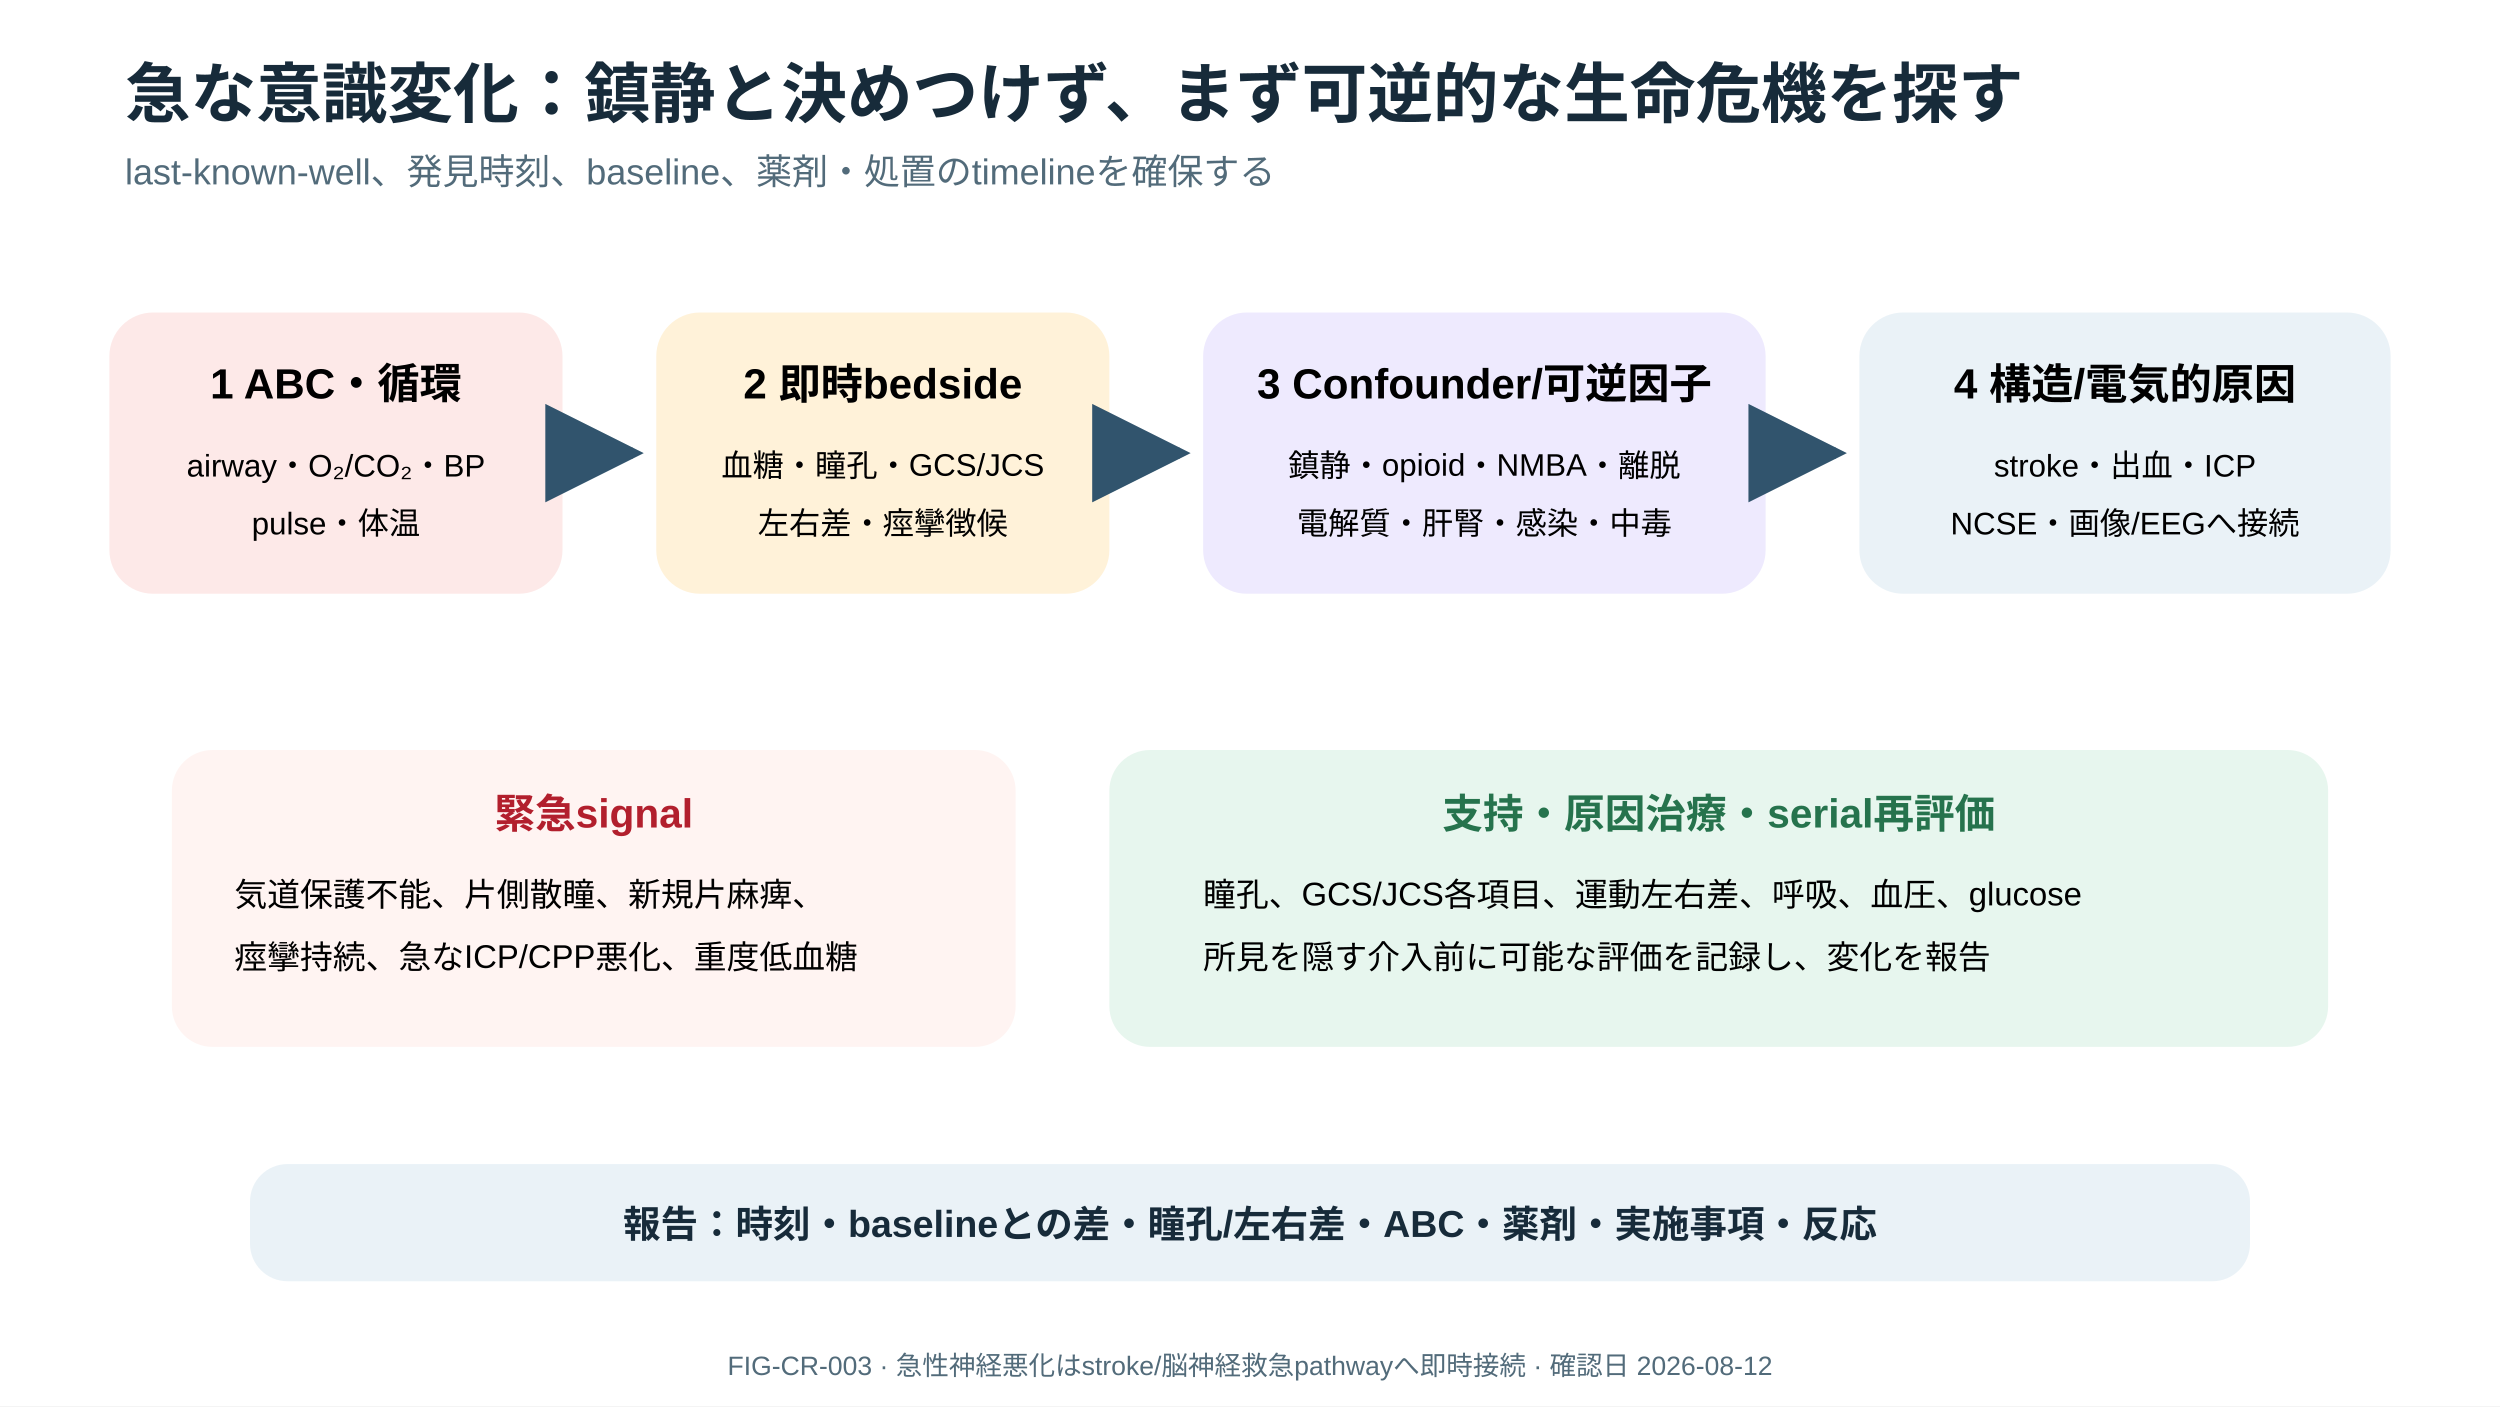
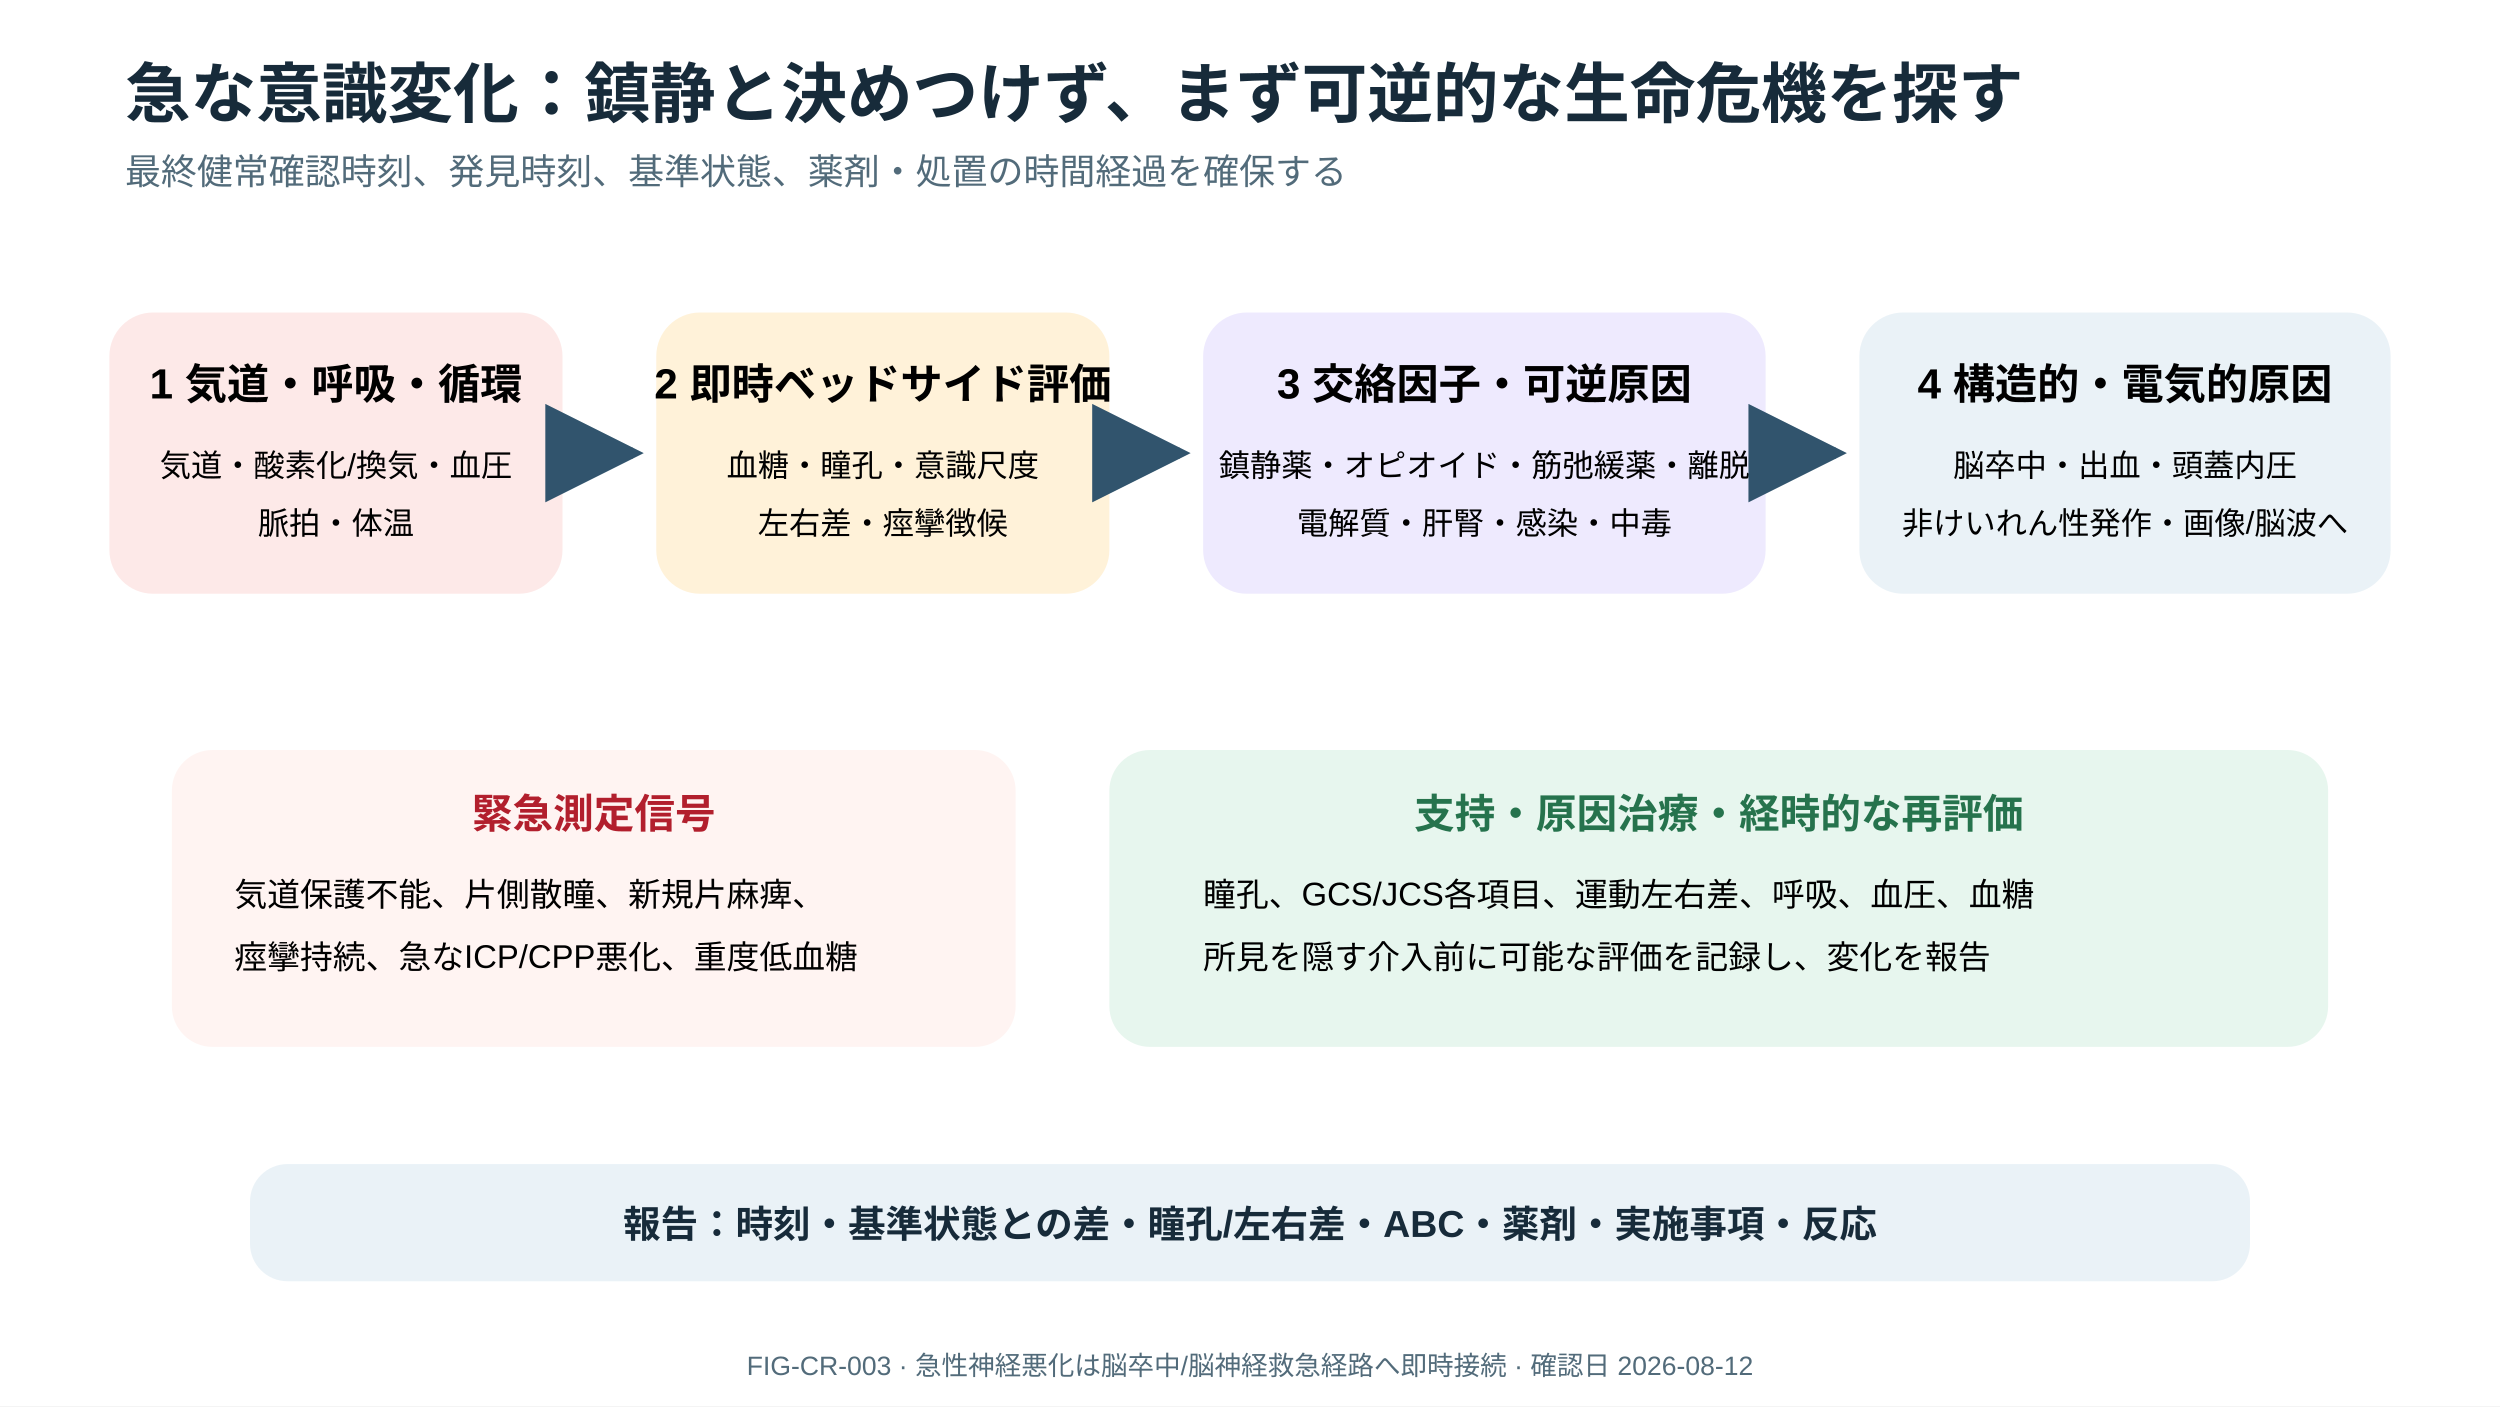
<svg xmlns="http://www.w3.org/2000/svg" width="1600" height="900" viewBox="0 0 1600 900" role="img" aria-labelledby="title desc">
  <defs>
    <marker id="a" markerWidth="9" markerHeight="9" refX="8" refY="4.5" orient="auto">
      <path d="M0 0 L9 4.5 L0 9Z" fill="#31546D" />
    </marker>
  </defs>
  <rect width="1600" height="900" fill="#fff" />
  <text x="80" y="75" font-family="Hiragino Sans, Yu Gothic, Arial, sans-serif" font-size="42" font-weight="700" fill="#172B3A">急な意識変化：鎮静と決めつけず、まず可逆的な生命危機を探す</text>
-   <text x="80" y="118" font-family="Hiragino Sans, Yu Gothic, Arial, sans-serif" font-size="23" fill="#526B7A">last-known-well、発見時刻、baseline、薬剤・処置のtimelineを確保する</text>
+   <text x="80" y="118" font-family="Hiragino Sans, Yu Gothic, Arial, sans-serif" font-size="23" fill="#526B7A">最終健常確認時刻、発見時刻、基準状態、薬剤・処置の時間経過を確保する</text>
  <g font-family="Hiragino Sans, Yu Gothic, Arial, sans-serif" text-anchor="middle">
    <rect x="70" y="200" width="290" height="180" rx="28" fill="#FDE9E8" />
-     <text x="215" y="255" font-size="27" font-weight="700">1 ABC・循環</text>
-     <text x="215" y="305" font-size="20">airway・O₂/CO₂・BP</text>
-     <text x="215" y="342" font-size="20">pulse・体温</text>
+     <text x="215" y="255" font-size="27" font-weight="700">1 気道・呼吸・循環</text>
+     <text x="215" y="305" font-size="20">気道・酸素化/換気・血圧</text>
+     <text x="215" y="342" font-size="20">脈拍・体温</text>
    <rect x="420" y="200" width="290" height="180" rx="28" fill="#FFF2D9" />
-     <text x="565" y="255" font-size="27" font-weight="700">2 即時bedside</text>
-     <text x="565" y="305" font-size="20">血糖・瞳孔・GCS/JCS</text>
+     <text x="565" y="255" font-size="27" font-weight="700">2 即時ベッドサイド評価</text>
+     <text x="565" y="305" font-size="20">血糖・瞳孔・意識尺度</text>
    <text x="565" y="342" font-size="20">左右差・痙攣徴候</text>
    <rect x="770" y="200" width="360" height="180" rx="28" fill="#EEEAFE" />
-     <text x="950" y="255" font-size="27" font-weight="700">3 Confounder/可逆因子</text>
-     <text x="950" y="305" font-size="20">鎮静・opioid・NMBA・離脱</text>
+     <text x="950" y="255" font-size="27" font-weight="700">3 交絡因子・可逆原因</text>
+     <text x="950" y="305" font-size="20">鎮静薬・オピオイド・筋弛緩薬・離脱</text>
    <text x="950" y="342" font-size="20">電解質・肝腎・感染・中毒</text>
    <rect x="1190" y="200" width="340" height="180" rx="28" fill="#EAF2F7" />
-     <text x="1360" y="255" font-size="27" font-weight="700">4 構造/電気的原因</text>
-     <text x="1360" y="305" font-size="20">stroke・出血・ICP</text>
-     <text x="1360" y="342" font-size="20">NCSE・画像/EEGへ接続</text>
+     <text x="1360" y="255" font-size="27" font-weight="700">4 構造的・電気的原因</text>
+     <text x="1360" y="305" font-size="20">脳卒中・出血・頭蓋内圧</text>
+     <text x="1360" y="342" font-size="20">非けいれん性発作・画像/脳波へ</text>
  </g>
  <g stroke="#31546D" stroke-width="7" marker-end="url(#a)">
    <path d="M365 290 H405" />
    <path d="M715 290 H755" />
    <path d="M1135 290 H1175" />
  </g>
  <rect x="110" y="480" width="540" height="190" rx="26" fill="#FFF4F2" />
-   <text x="380" y="530" text-anchor="middle" font-family="Hiragino Sans, Yu Gothic, Arial, sans-serif" font-size="26" font-weight="700" fill="#B21F2D">緊急signal</text>
+   <text x="380" y="530" text-anchor="middle" font-family="Hiragino Sans, Yu Gothic, Arial, sans-serif" font-size="26" font-weight="700" fill="#B21F2D">緊急測定信号</text>
  <text x="150" y="580" font-family="Hiragino Sans, Yu Gothic, Arial, sans-serif" font-size="21">気道保護不能、片側散瞳、新規片麻痺、</text>
  <text x="150" y="620" font-family="Hiragino Sans, Yu Gothic, Arial, sans-serif" font-size="21">痙攣持続、急なICP/CPP悪化、重度低血糖</text>
  <rect x="710" y="480" width="780" height="190" rx="26" fill="#E7F6EE" />
-   <text x="1100" y="530" text-anchor="middle" font-family="Hiragino Sans, Yu Gothic, Arial, sans-serif" font-size="26" font-weight="700" fill="#26734D">支持・原因治療・serial再評価</text>
-   <text x="770" y="580" font-family="Hiragino Sans, Yu Gothic, Arial, sans-serif" font-size="21">瞳孔、GCS/JCS各項目、運動左右差、呼吸、血圧、glucose</text>
+   <text x="1100" y="530" text-anchor="middle" font-family="Hiragino Sans, Yu Gothic, Arial, sans-serif" font-size="26" font-weight="700" fill="#26734D">支持・原因治療・経時的な再評価</text>
+   <text x="770" y="580" font-family="Hiragino Sans, Yu Gothic, Arial, sans-serif" font-size="21">瞳孔、GCS/JCS各項目、運動左右差、呼吸、血圧、血糖</text>
  <text x="770" y="620" font-family="Hiragino Sans, Yu Gothic, Arial, sans-serif" font-size="21">所見を隠す介入前に可能な評価を記録し、変化を報告</text>
  <rect x="160" y="745" width="1280" height="75" rx="24" fill="#EAF2F7" />
-   <text x="800" y="792" text-anchor="middle" font-family="Hiragino Sans, Yu Gothic, Arial, sans-serif" font-size="24" font-weight="700" fill="#172B3A">報告：時刻・baselineとの差・瞳孔/左右差・ABC・薬剤・実施事項・反応</text>
-   <text x="800" y="880" text-anchor="middle" font-family="Hiragino Sans, Yu Gothic, Arial, sans-serif" font-size="17" fill="#526B7A">FIG-CR-003 · 急性神経悪化はstroke/脳神経救急pathwayへ即時接続 · 確認日 2026-08-12</text>
+   <text x="800" y="792" text-anchor="middle" font-family="Hiragino Sans, Yu Gothic, Arial, sans-serif" font-size="24" font-weight="700" fill="#172B3A">報告：時刻・基準状態との差・瞳孔/左右差・ABC・薬剤・実施事項・反応</text>
+   <text x="800" y="880" text-anchor="middle" font-family="Hiragino Sans, Yu Gothic, Arial, sans-serif" font-size="17" fill="#526B7A">FIG-CR-003 · 急性神経悪化は脳卒中/脳神経救急経路へ即時接続 · 確認日 2026-08-12</text>
</svg>
